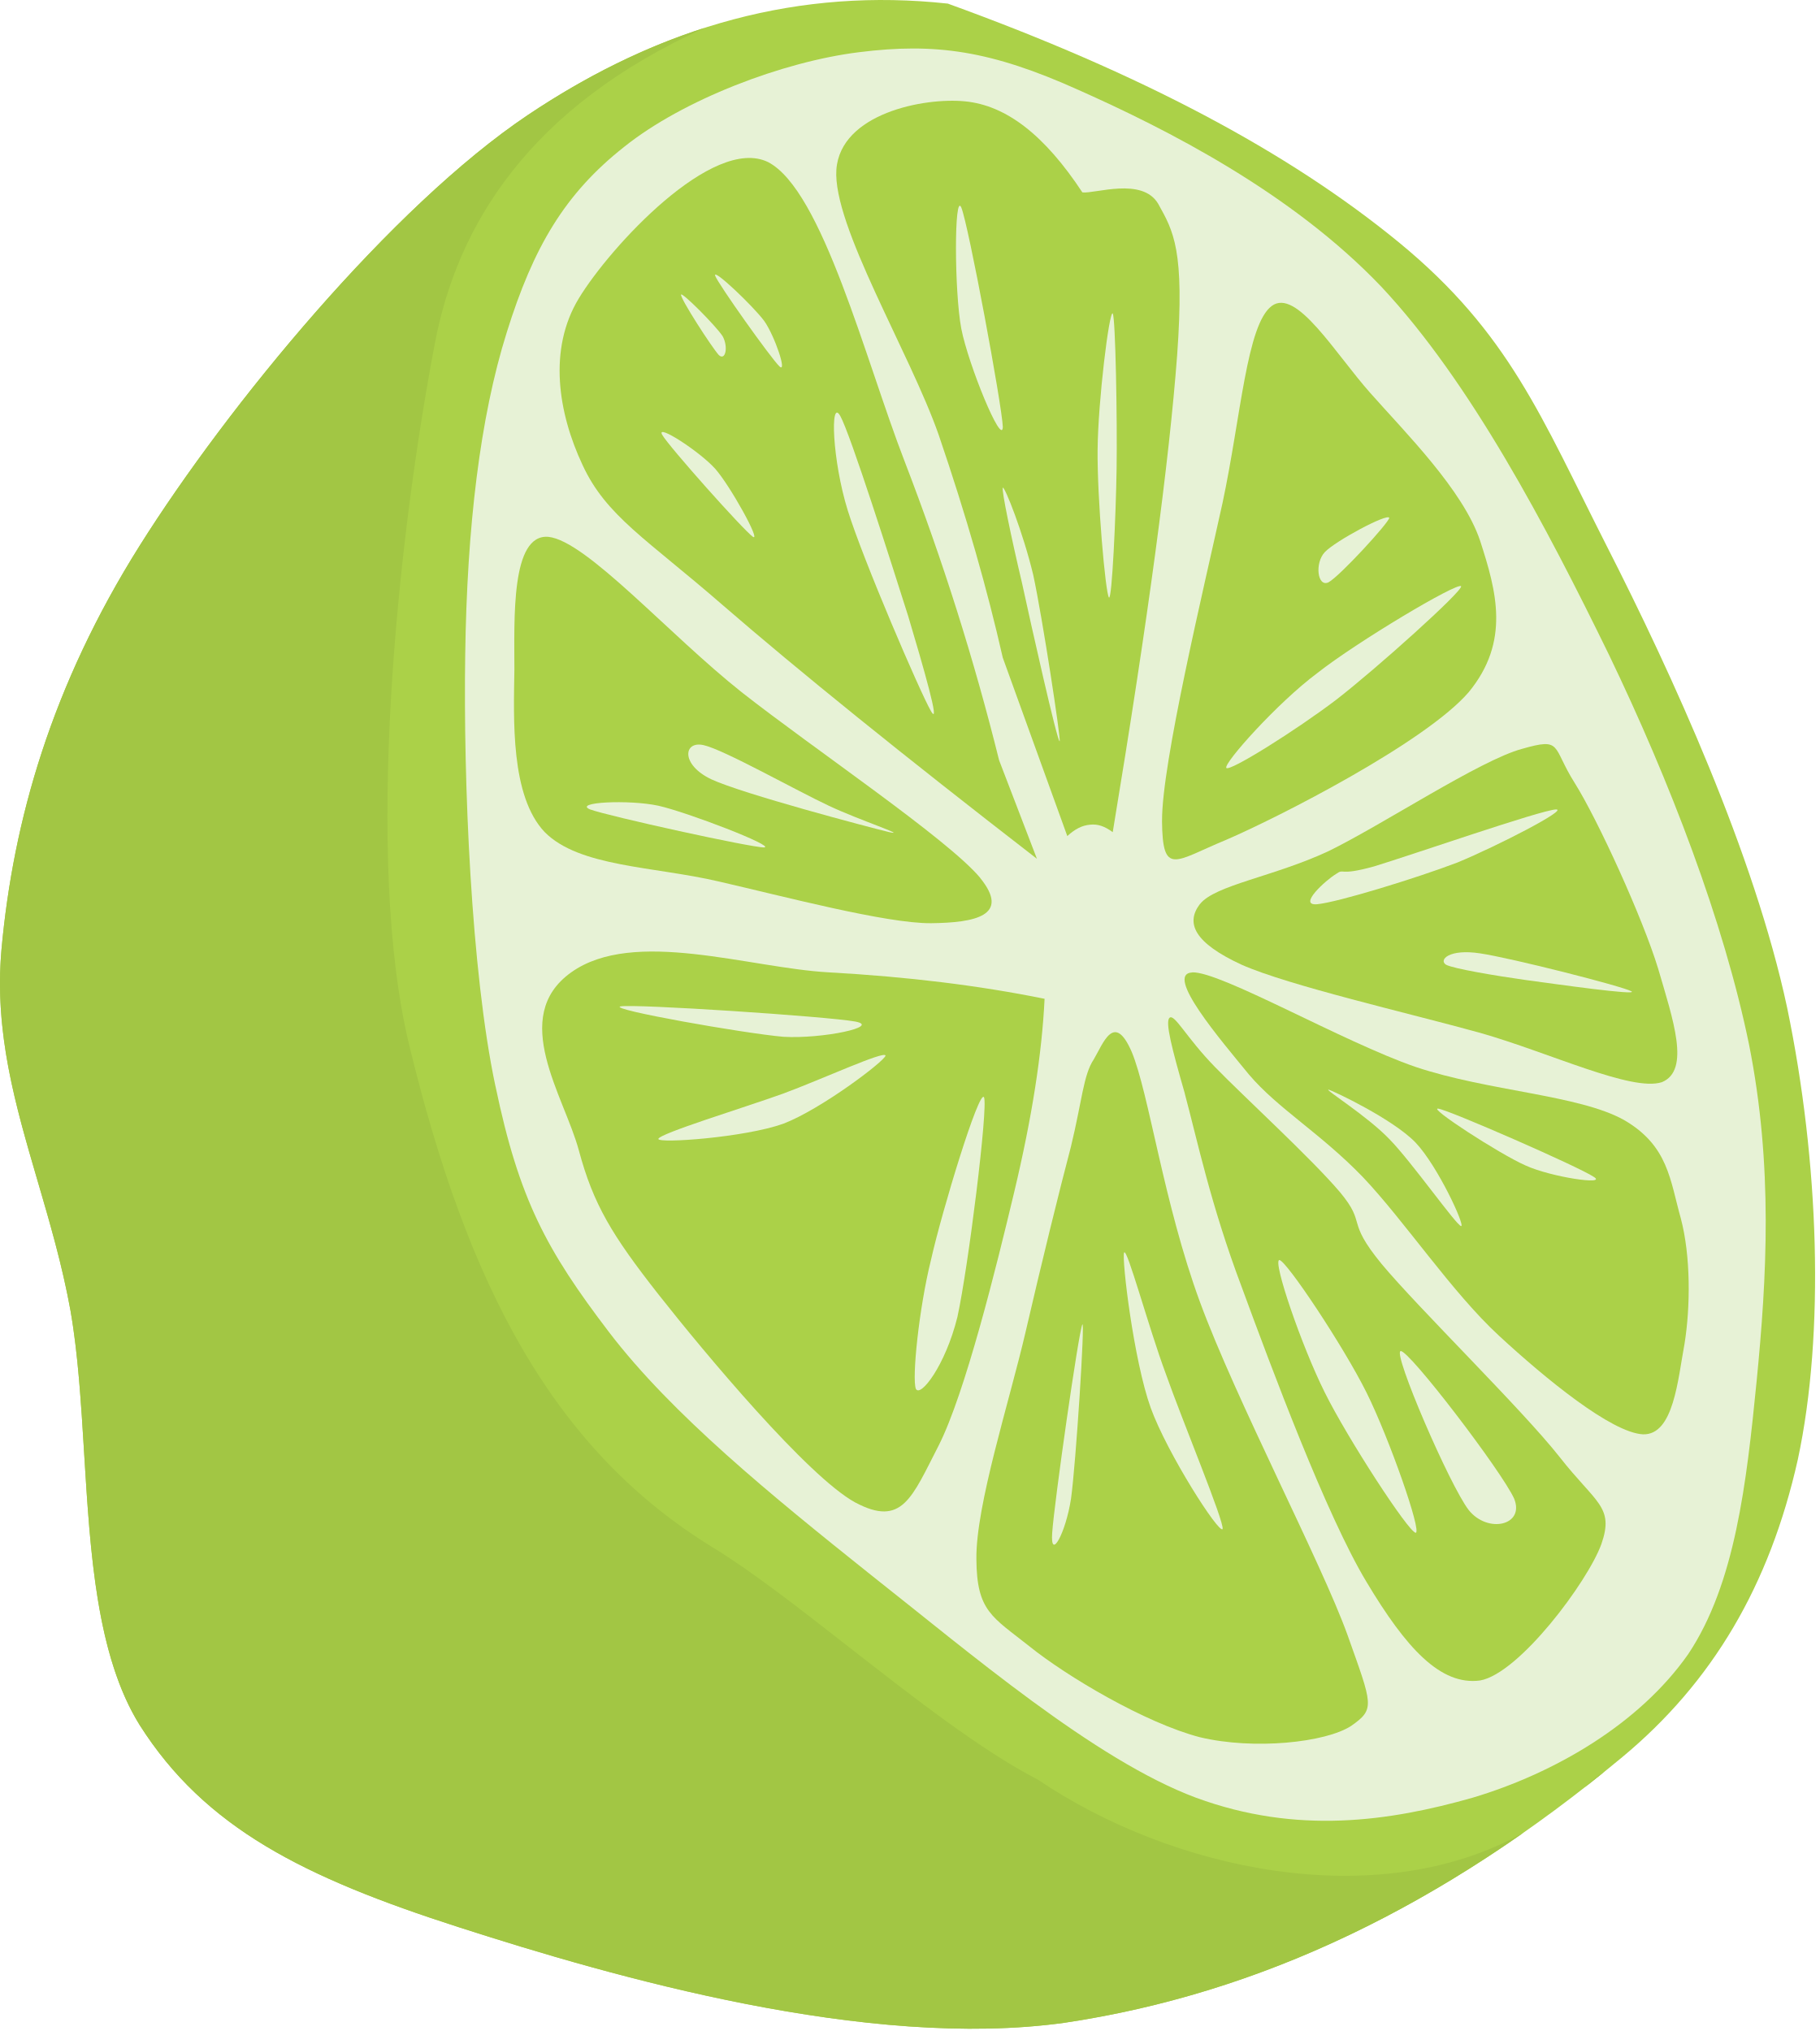
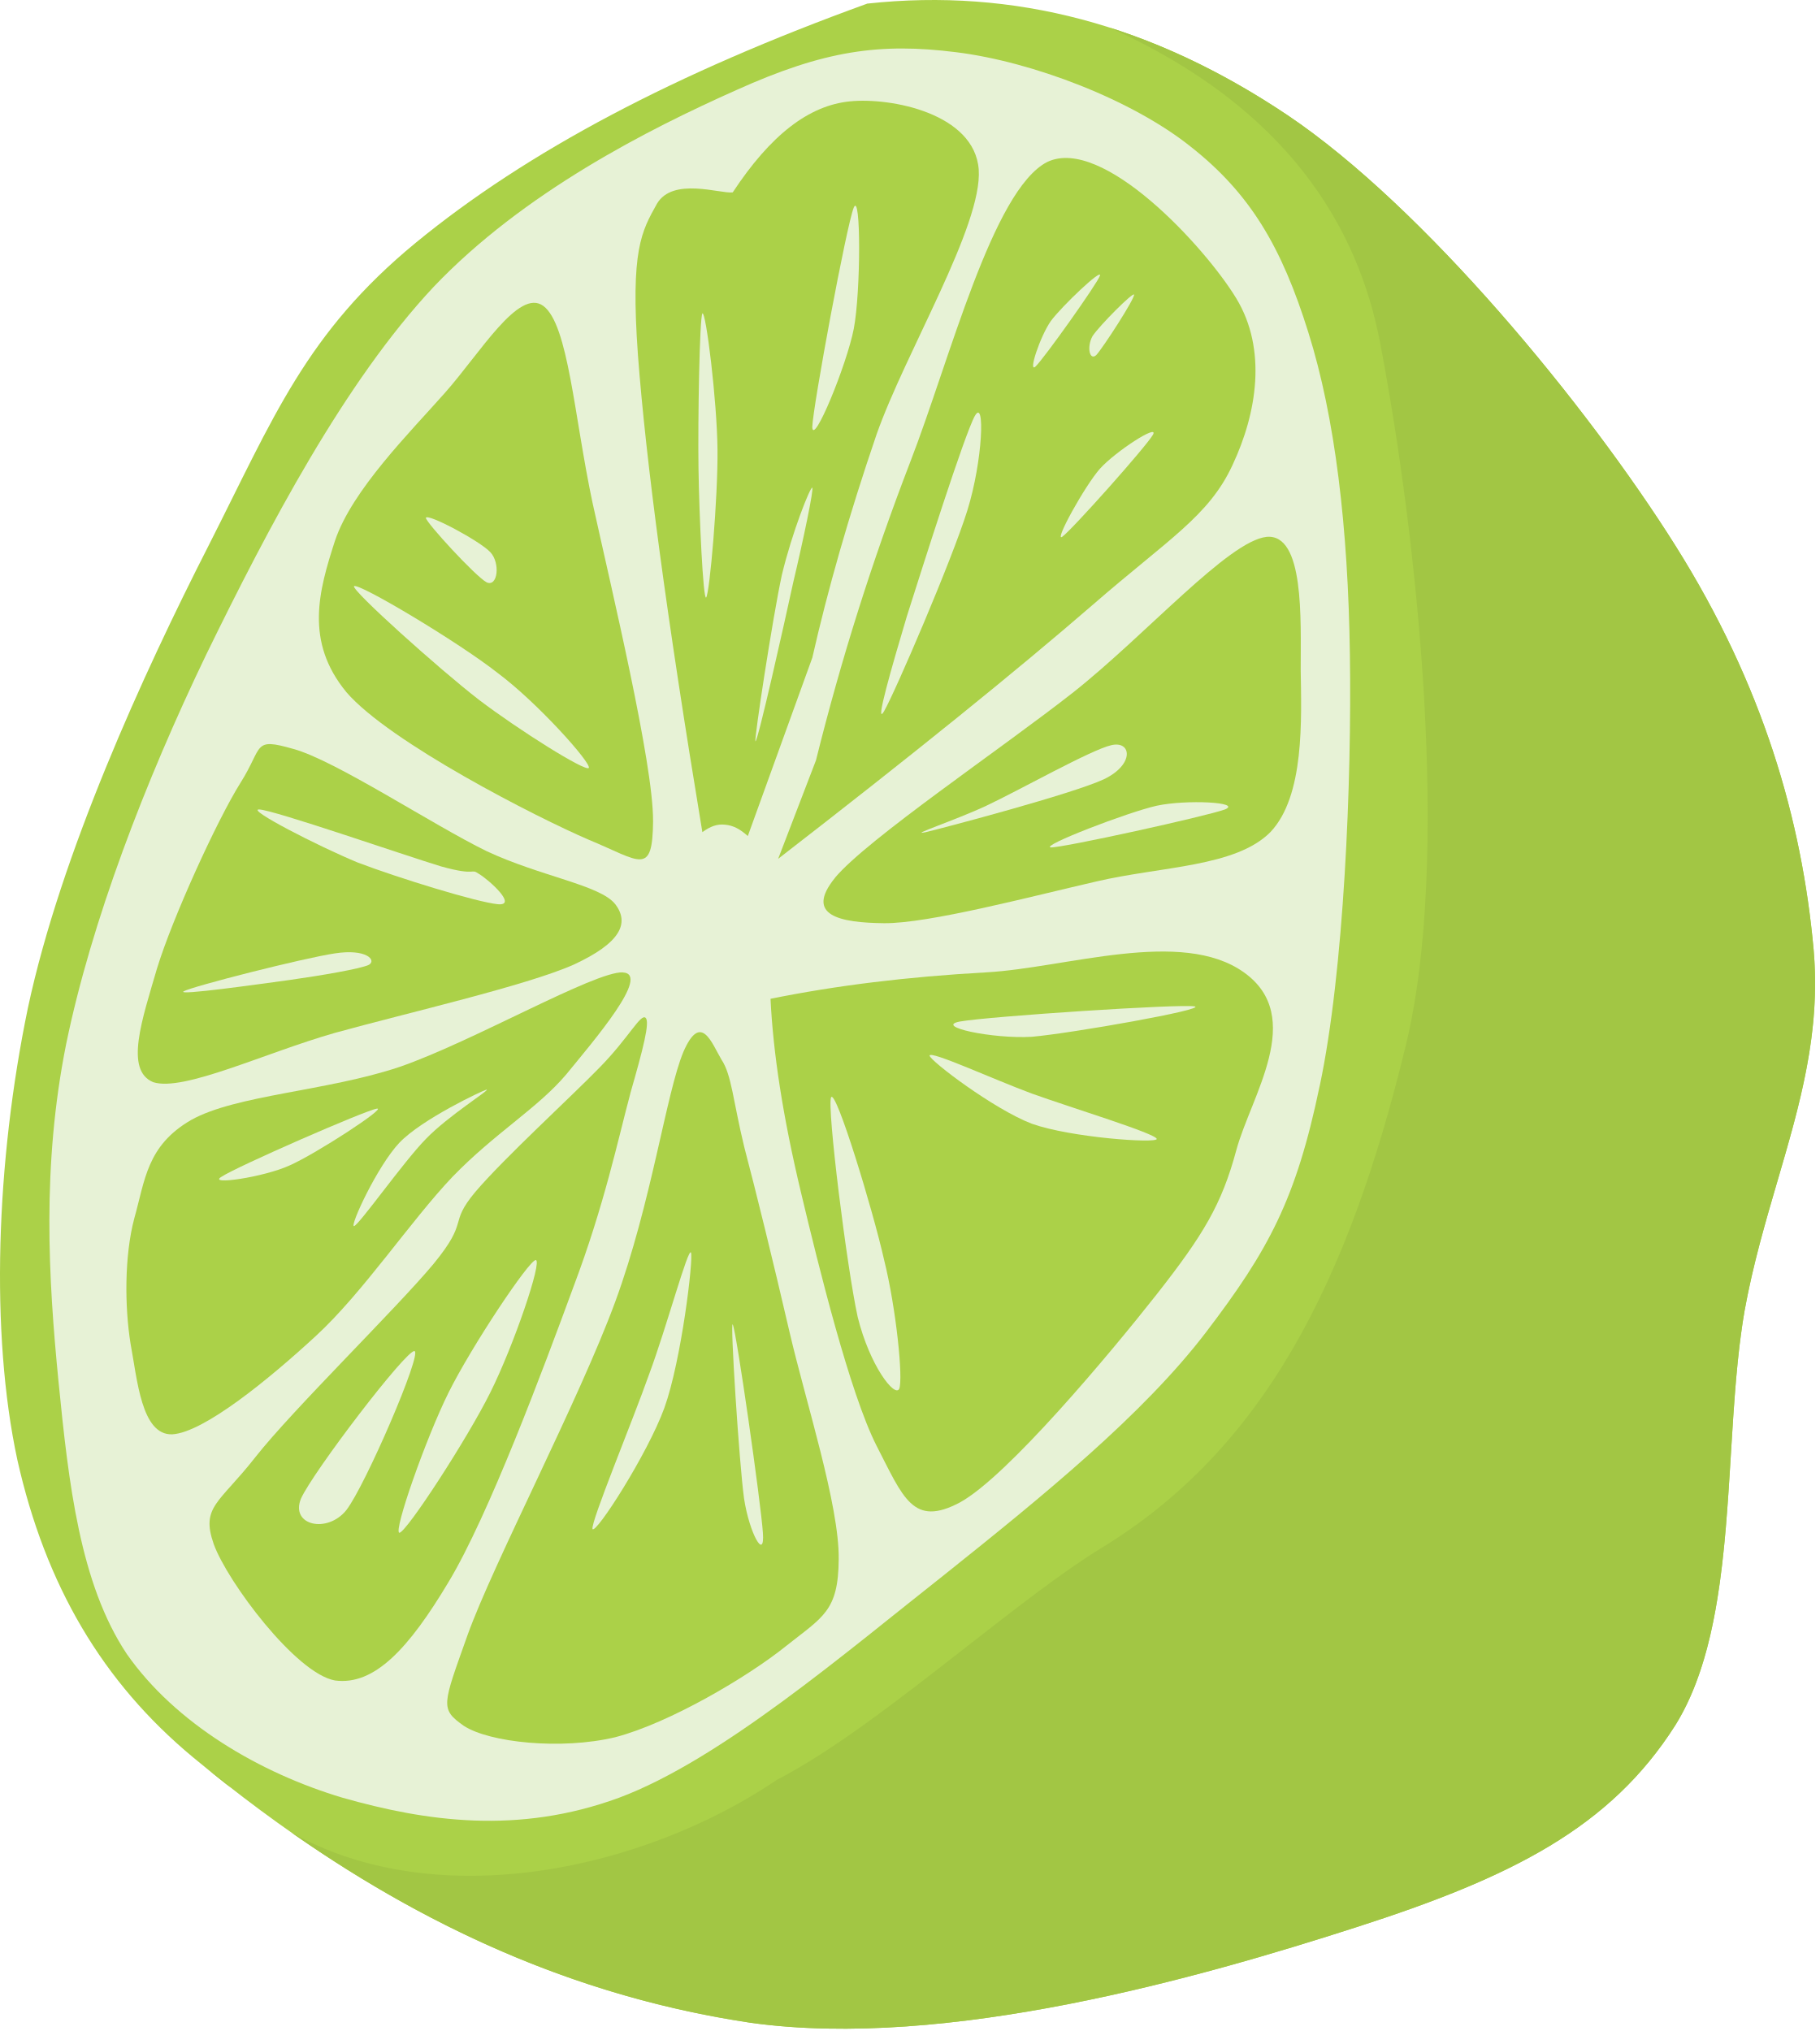
<svg xmlns="http://www.w3.org/2000/svg" width="369" height="412" viewBox="0 0 369 412" fill="none">
-   <path fill-rule="evenodd" clip-rule="evenodd" d="M192.18 0.724C162.481 -2.48 134.509 4.936 107.005 23.368C79.429 41.908 46.273 82.156 28.345 110.668C10.453 139.108 2.677 166.468 0.301 192.604C-2.003 218.596 9.517 239.512 14.305 265.9C18.913 292.396 15.169 328.793 28.345 349.961C41.557 370.768 61.537 380.813 93.001 390.928C124.609 401.116 176.089 415.877 215.901 410.332C255.61 404.393 292.546 386.752 329.051 356.439C347.338 341.248 358.93 321.628 364.655 296.068C370.163 270.363 368.975 235.66 362.495 204.448C355.835 173.272 339.132 136.732 325.847 110.668C312.636 84.64 306.12 67.576 283.8 49.216C261.23 30.699 231.25 14.859 192.19 0.711L192.18 0.724Z" fill="#ABD148" />
-   <path fill-rule="evenodd" clip-rule="evenodd" d="M325.482 359.361C324.097 360.236 322.765 361.278 321.5 362.5C321.458 362.541 321.416 362.581 321.373 362.622C322.744 361.553 324.113 360.466 325.482 359.361ZM308.995 371.783C279.177 388.452 237.463 379.265 210.499 361C199.125 355.15 185.296 344.35 172.147 334.082C162.156 326.28 152.559 318.785 144.728 314C112 294 94.743 260.5 83 212C73.855 174.23 80.544 109.757 88.235 69.5C92.724 46.003 107.062 21.802 143.128 5.579C130.931 9.461 118.924 15.38 107.005 23.368C79.429 41.908 46.273 82.156 28.345 110.668C10.453 139.108 2.677 166.468 0.301 192.604C-1.191 209.434 3.114 224.136 7.633 239.574C10.093 247.977 12.617 256.598 14.305 265.9C15.845 274.752 16.452 284.71 17.07 294.836C18.3 315.017 19.572 335.865 28.345 349.961C41.557 370.768 61.537 380.813 93.001 390.928C124.609 401.116 176.089 415.877 215.901 410.332C248.359 405.477 278.964 392.804 308.995 371.783Z" fill="#A2C644" />
-   <path fill-rule="evenodd" clip-rule="evenodd" d="M100.48 220.291C95.548 197.07 93.964 158.442 94.36 132.738C94.72 106.998 97.348 84.714 102.784 67.434C108.184 50.118 114.556 39.282 126.616 29.778C138.532 20.238 158.764 12.498 174.244 10.59C189.724 8.646 200.956 10.23 218.777 18.258C236.632 26.214 261.976 39.03 280.228 58.218C298.265 77.478 313.671 106.854 326.308 132.738C338.728 158.55 349.636 186.954 354.747 211.83C359.681 236.525 358.349 259.314 356.296 280.193C354.243 300.929 351.941 321.269 342.437 335.525C332.572 349.638 315.437 359.681 298.66 364.685C281.777 369.474 263.092 372.21 242.609 364.685C222.017 357.017 196.564 335.165 176.548 319.398C156.532 303.414 136.264 286.925 123.52 270.222C110.83 253.562 105.28 243.302 100.49 220.302L100.48 220.291Z" fill="#E7F2D6" />
-   <path fill-rule="evenodd" clip-rule="evenodd" d="M210.32 174.211C182.96 153.043 162.08 136.159 146.564 122.731C131.12 109.303 122.948 104.695 118.16 94.327C113.192 83.743 111.14 70.855 117.404 60.523C123.74 50.083 144.584 27.439 155.78 32.875C166.832 38.599 175.508 72.979 183.464 93.535C191.312 113.911 197.575 133.819 202.652 154.231C205.212 160.891 207.762 167.551 210.322 174.211H210.32Z" fill="#ABD148" />
-   <path fill-rule="evenodd" clip-rule="evenodd" d="M203.41 133.491C200.279 119.667 196.066 104.835 190.379 88.167C184.511 71.463 168.851 45.759 169.643 34.383C170.507 23.043 187.356 19.731 195.743 20.559C204.132 21.387 211.872 27.399 219.54 39.027C216.983 38.631 216.983 38.631 219.54 39.027C222.06 39.351 231.671 35.859 234.911 41.331C238.007 46.911 240.311 50.619 238.763 72.039C237.144 93.567 232.931 125.175 225.697 168.807C224.076 167.619 222.672 167.115 221.088 167.295C219.469 167.439 218.065 168.159 216.481 169.599C212.131 157.579 207.771 145.549 203.421 133.489L203.41 133.491Z" fill="#ABD148" />
-   <path fill-rule="evenodd" clip-rule="evenodd" d="M235.7 166.501C235.628 154.909 244.124 119.521 247.975 101.989C251.719 84.385 252.871 65.845 257.948 62.065C262.952 58.357 270.764 71.641 277.927 79.705C285.021 87.733 296.755 99.397 300.212 109.693C303.525 119.917 306.368 130.105 297.907 140.401C289.159 150.589 259.208 165.853 248.731 170.353C238.251 174.683 235.801 177.883 235.691 166.503L235.7 166.501Z" fill="#ABD148" />
-   <path fill-rule="evenodd" clip-rule="evenodd" d="M243.37 183.421C246.393 179.533 258.382 177.841 269.47 172.657C280.45 167.293 300.177 154.225 308.673 151.921C316.989 149.545 314.687 151.381 319.402 158.833C324.119 166.357 333.191 186.229 336.322 196.489C339.31 206.749 342.947 217.118 337.078 219.528C330.922 221.508 314.471 213.589 300.215 209.52C285.779 205.525 261.406 199.945 251.83 195.697C242.24 191.267 240.44 187.277 243.36 183.417L243.37 183.421Z" fill="#ABD148" />
-   <path fill-rule="evenodd" clip-rule="evenodd" d="M241.82 197.251C247.508 196.999 272.384 211.362 287.144 216.439C301.869 221.371 320.265 222.091 329.408 227.203C338.408 232.424 338.732 239.408 340.928 247.183C342.946 254.816 342.873 265.076 341.686 272.527C340.317 279.8 339.489 291.175 333.225 290.961C326.817 290.6 313.534 279.729 304.065 270.981C294.489 262.161 284.84 247.616 276.381 238.725C267.777 229.832 259.172 224.864 253.34 217.989C247.58 210.949 236.1 197.559 241.82 197.269V197.251Z" fill="#ABD148" />
-   <path fill-rule="evenodd" clip-rule="evenodd" d="M198.8 178.061C192.212 170.177 165.068 151.925 150.416 140.405C135.656 128.705 118.988 109.733 111.248 108.905C103.58 108.221 104.336 125.609 104.336 135.797C104.192 145.877 103.508 161.465 110.492 168.809C117.548 175.901 132.56 175.721 145.808 178.817C158.984 181.841 179.756 187.349 188.828 187.277C197.748 187.177 205.048 185.767 198.788 178.067L198.8 178.061Z" fill="#ABD148" />
-   <path fill-rule="evenodd" clip-rule="evenodd" d="M211.87 202.611C198.55 199.911 184.222 198.147 168.094 197.247C151.93 196.347 128.53 188.211 115.858 197.247C103.186 206.283 114.454 222.376 117.406 233.354C120.358 244.334 124.102 250.526 133.534 262.551C143.002 274.574 163.846 299.522 173.458 304.778C182.998 309.854 184.942 303.807 190.378 293.258C195.778 282.602 202.077 257.078 205.714 241.815C209.351 226.552 211.334 213.725 211.874 202.595L211.87 202.611Z" fill="#ABD148" />
-   <path fill-rule="evenodd" clip-rule="evenodd" d="M217.23 232.561C214.783 241.848 211.291 256.069 208.015 270.217C204.738 284.328 197.898 305.389 198.042 316.297C198.114 326.881 201.245 327.961 208.806 333.973C216.402 340.092 232.314 349.524 243.367 352.405C254.347 355.032 268.89 353.485 274.074 350.1C278.97 346.645 278.394 345.961 273.318 331.668C268.062 317.053 250.673 283.969 243.367 264.061C236.023 244.081 233.035 221.725 229.543 213.373C225.979 205.164 223.783 211.644 221.838 214.92C219.748 218.02 219.458 223.38 217.228 232.56L217.23 232.561Z" fill="#ABD148" />
-   <path fill-rule="evenodd" clip-rule="evenodd" d="M240.31 221.841C242.794 231.058 245.531 244.306 251.83 261.009C257.951 277.677 269.039 307.413 277.174 320.913C285.203 334.341 292.188 341.974 300.215 340.893C308.135 339.489 322.031 320.877 324.803 313.245C327.467 305.612 323.723 305.001 316.342 295.569C308.783 285.956 287.723 265.401 280.235 256.401C272.819 247.364 277.319 248.481 271.776 241.821C265.944 234.944 252.262 222.452 246.43 216.44C240.598 210.465 238.223 205.568 237.215 206.469C236.295 207.299 237.695 212.699 240.325 221.849L240.31 221.841Z" fill="#ABD148" />
-   <path fill-rule="evenodd" clip-rule="evenodd" d="M259.5 255.601C258.061 255.673 264 273.062 268.717 282.494C273.324 291.781 285.672 310.791 287.149 310.933C288.446 310.79 281.786 291.781 277.176 282.494C272.486 273.064 260.896 255.684 259.496 255.604L259.5 255.601Z" fill="#E7F2D6" />
-   <path fill-rule="evenodd" clip-rule="evenodd" d="M284.08 274.071C285.701 273.712 304.672 298.551 307.121 304.022C309.316 309.46 301.756 311.151 297.904 306.327C294.024 301.297 282.464 274.437 284.084 274.077L284.08 274.071Z" fill="#E7F2D6" />
-   <path fill-rule="evenodd" clip-rule="evenodd" d="M269.47 221.041C268.57 220.969 277.21 226.297 281.783 231.049C286.283 235.621 295.355 248.545 296.363 248.725C297.226 248.688 291.611 236.52 287.146 231.805C282.576 227.015 270.336 221.255 269.476 221.035L269.47 221.041Z" fill="#E7F2D6" />
-   <path fill-rule="evenodd" clip-rule="evenodd" d="M291.75 224.901C294.09 225.26 320.191 236.672 323.25 238.725C326.166 240.489 314.611 238.797 309.426 236.42C304.096 234.08 289.406 224.5 291.746 224.9L291.75 224.901Z" fill="#E7F2D6" />
-   <path fill-rule="evenodd" clip-rule="evenodd" d="M271.02 177.271C272.784 176.047 271.307 177.811 278.688 175.759C286.174 173.491 312.598 164.311 315.586 164.203C318.287 164.095 303.707 171.619 295.607 174.967C287.291 178.135 271.378 183.031 267.166 183.427C263.096 183.787 268.956 178.497 271.016 177.277L271.02 177.271Z" fill="#E7F2D6" />
-   <path fill-rule="evenodd" clip-rule="evenodd" d="M293.3 195.701C294.812 196.493 303.056 197.897 309.427 198.797C315.765 199.661 332.323 202.001 330.919 201.101C329.192 200.093 306.548 194.333 300.212 193.397C293.882 192.417 291.752 194.757 293.302 195.697L293.3 195.701Z" fill="#E7F2D6" />
-   <path fill-rule="evenodd" clip-rule="evenodd" d="M248.73 155.781C249.378 156.609 262.914 148.113 271.015 141.957C279.078 135.729 296.79 119.817 296.359 118.917C295.566 118.089 275.191 130.221 267.162 136.557C259.062 142.597 248.162 154.837 248.732 155.777L248.73 155.781Z" fill="#E7F2D6" />
-   <path fill-rule="evenodd" clip-rule="evenodd" d="M269.47 118.121C271.775 116.861 281.71 106.025 281.783 105.053C281.494 104.045 270.838 109.733 268.715 112.001C266.625 114.201 267.205 119.201 269.475 118.121H269.47Z" fill="#E7F2D6" />
-   <path fill-rule="evenodd" clip-rule="evenodd" d="M225.69 63.58C226.266 64.336 226.626 85.252 226.481 95.08C226.336 104.728 225.545 121.72 224.934 121.216C224.213 120.388 222.522 100.948 222.629 91.228C222.709 81.431 224.979 62.999 225.699 63.575L225.69 63.58Z" fill="#E7F2D6" />
-   <path fill-rule="evenodd" clip-rule="evenodd" d="M194.98 42.088C196.419 45.508 203.261 82.336 203.404 86.62C203.261 90.652 196.42 74.056 194.98 66.676C193.54 59.044 193.54 38.812 194.98 42.088V42.088Z" fill="#E7F2D6" />
-   <path fill-rule="evenodd" clip-rule="evenodd" d="M203.41 98.932C203.051 99.148 205.211 109.48 207.262 118.12C209.135 126.76 214.463 150.52 214.93 150.376C215.219 150.016 211.44 125.248 209.567 116.608C207.477 107.898 203.797 98.713 203.407 98.929L203.41 98.932Z" fill="#E7F2D6" />
-   <path fill-rule="evenodd" clip-rule="evenodd" d="M170.4 84.316C172.488 87.988 180.984 114.844 184.224 125.032C187.212 135.04 190.884 147.748 188.831 144.256C186.636 140.476 175.08 113.62 171.948 103.54C168.808 93.433 168.338 80.725 170.398 84.325L170.4 84.316Z" fill="#E7F2D6" />
-   <path fill-rule="evenodd" clip-rule="evenodd" d="M134.29 88.168C135.658 90.58 150.778 107.536 152.722 108.904C154.414 109.948 148.114 98.536 145.054 95.08C141.884 91.555 133.064 85.867 134.294 88.171L134.29 88.168Z" fill="#E7F2D6" />
-   <path fill-rule="evenodd" clip-rule="evenodd" d="M138.14 59.764C137.924 60.484 144.368 70.456 145.808 72.04C147.176 73.264 147.752 70.312 146.564 68.188C145.114 65.992 138.274 59.152 138.134 59.764H138.14Z" fill="#E7F2D6" />
-   <path fill-rule="evenodd" clip-rule="evenodd" d="M145.05 55.912C145.554 57.46 156.39 72.724 158.118 74.344C159.702 75.784 157.182 68.224 155.022 65.128C152.722 62.032 144.582 54.328 145.052 55.912H145.05Z" fill="#E7F2D6" />
-   <path fill-rule="evenodd" clip-rule="evenodd" d="M168.09 163.441C161.61 160.417 146.814 152.065 142.746 151.165C138.642 150.193 137.994 155.089 144.258 158.077C150.594 161.029 176.19 167.797 180.366 168.805C184.286 169.645 174.316 166.365 168.086 163.445L168.09 163.441Z" fill="#E7F2D6" />
-   <path fill-rule="evenodd" clip-rule="evenodd" d="M119.71 164.201C123.418 165.569 152.506 171.977 155.026 171.905C157.186 171.617 139.474 164.777 133.534 163.445C127.554 162.155 116.134 162.725 119.704 164.205L119.71 164.201Z" fill="#E7F2D6" />
-   <path fill-rule="evenodd" clip-rule="evenodd" d="M125.83 204.161C128.458 203.585 167.662 206.177 173.458 207.222C178.822 208.23 166.834 210.785 158.878 210.318C150.698 209.598 123.488 204.768 125.828 204.158L125.83 204.161Z" fill="#E7F2D6" />
-   <path fill-rule="evenodd" clip-rule="evenodd" d="M179.61 214.131C179.466 213.051 166.578 218.99 158.874 221.834C150.99 224.678 133.602 229.971 133.53 231.051C133.602 231.987 150.99 230.762 158.874 227.955C166.584 225.005 179.474 215.215 179.614 214.135L179.61 214.131Z" fill="#E7F2D6" />
-   <path fill-rule="evenodd" clip-rule="evenodd" d="M199.59 222.591C200.455 224.571 196.387 257.152 194.192 267.159C191.743 277.059 186.667 283.54 185.768 281.739C184.94 279.686 186.38 265.468 188.827 255.602C191.097 245.492 198.617 220.832 199.587 222.592L199.59 222.591Z" fill="#E7F2D6" />
-   <path fill-rule="evenodd" clip-rule="evenodd" d="M219.54 268.671C218.819 269.823 213.815 304.923 213.419 310.935C212.987 316.767 216.155 311.044 217.235 304.023C218.235 296.823 220.105 267.593 219.535 268.673L219.54 268.671Z" fill="#E7F2D6" />
-   <path fill-rule="evenodd" clip-rule="evenodd" d="M228 254.091C227.496 255.388 229.945 275.98 233.4 285.591C236.785 294.915 247.296 311.259 247.98 310.179C248.376 308.775 239.808 288.183 236.46 278.679C232.96 269.279 228.57 252.939 228 254.089V254.091Z" fill="#E7F2D6" />
+   <path fill-rule="evenodd" clip-rule="evenodd" d="M175.978 0.724C205.677 -2.48 233.649 4.936 261.153 23.368C288.729 41.908 321.885 82.156 339.813 110.668C357.705 139.108 365.481 166.468 367.857 192.604C370.161 218.596 358.641 239.512 353.853 265.9C349.245 292.396 352.989 328.793 339.813 349.961C326.601 370.768 306.621 380.813 275.157 390.928C243.549 401.116 192.069 415.877 152.257 410.332C112.548 404.393 75.612 386.752 39.107 356.439C20.82 341.248 9.228 321.628 3.503 296.068C-2.005 270.363 -0.817 235.66 5.663 204.448C12.323 173.272 29.026 136.732 42.311 110.668C55.522 84.64 62.038 67.576 84.358 49.216C106.928 30.699 136.908 14.859 175.968 0.711L175.978 0.724Z" fill="#ABD148" />
+   <path fill-rule="evenodd" clip-rule="evenodd" d="M42.676 359.361C44.061 360.236 45.392 361.278 46.658 362.5C46.7 362.541 46.742 362.581 46.784 362.622C45.414 361.553 44.045 360.466 42.676 359.361ZM59.163 371.783C88.981 388.452 130.695 379.265 157.659 361C169.033 355.15 182.862 344.35 196.011 334.082C206.002 326.28 215.599 318.785 223.43 314C256.158 294 273.415 260.5 285.158 212C294.303 174.23 287.613 109.757 279.923 69.5C275.434 46.003 261.096 21.802 225.029 5.579C237.227 9.461 249.234 15.38 261.153 23.368C288.729 41.908 321.885 82.156 339.813 110.668C357.705 139.108 365.481 166.468 367.857 192.604C369.349 209.434 365.044 224.136 360.525 239.574C358.064 247.977 355.54 256.598 353.853 265.9C352.313 274.752 351.706 284.71 351.088 294.836C349.858 315.017 348.586 335.865 339.813 349.961C326.601 370.768 306.621 380.813 275.157 390.928C243.549 401.116 192.069 415.877 152.257 410.332C119.799 405.477 89.194 392.804 59.163 371.783Z" fill="#A2C644" />
+   <path fill-rule="evenodd" clip-rule="evenodd" d="M267.678 220.291C272.61 197.07 274.194 158.442 273.798 132.738C273.438 106.998 270.81 84.714 265.374 67.434C259.974 50.118 253.602 39.282 241.542 29.778C229.626 20.238 209.394 12.498 193.914 10.59C178.434 8.646 167.202 10.23 149.381 18.258C131.526 26.214 106.182 39.03 87.93 58.218C69.893 77.478 54.487 106.854 41.85 132.738C29.43 158.55 18.522 186.954 13.411 211.83C8.477 236.525 9.809 259.314 11.862 280.193C13.915 300.929 16.217 321.269 25.721 335.525C35.586 349.638 52.721 359.681 69.498 364.685C86.381 369.474 105.066 372.21 125.549 364.685C146.141 357.017 171.594 335.165 191.61 319.398C211.626 303.414 231.894 286.925 244.638 270.222C257.328 253.562 262.878 243.302 267.668 220.302L267.678 220.291Z" fill="#E7F2D6" />
+   <path fill-rule="evenodd" clip-rule="evenodd" d="M157.838 174.211C185.198 153.043 206.078 136.159 221.594 122.731C237.038 109.303 245.21 104.695 249.998 94.327C254.966 83.743 257.018 70.855 250.754 60.523C244.418 50.083 223.574 27.439 212.378 32.875C201.326 38.599 192.65 72.979 184.694 93.535C176.846 113.911 170.583 133.819 165.506 154.231C162.946 160.891 160.396 167.551 157.836 174.211H157.838Z" fill="#ABD148" />
+   <path fill-rule="evenodd" clip-rule="evenodd" d="M164.748 133.491C167.879 119.667 172.092 104.835 177.779 88.167C183.647 71.463 199.307 45.759 198.515 34.383C197.651 23.043 180.802 19.731 172.415 20.559C164.026 21.387 156.286 27.399 148.618 39.027C151.175 38.631 151.175 38.631 148.618 39.027C146.098 39.351 136.487 35.859 133.247 41.331C130.151 46.911 127.847 50.619 129.395 72.039C131.014 93.567 135.227 125.175 142.461 168.807C144.082 167.619 145.486 167.115 147.07 167.295C148.689 167.439 150.093 168.159 151.677 169.599C156.027 157.579 160.387 145.549 164.737 133.489L164.748 133.491Z" fill="#ABD148" />
+   <path fill-rule="evenodd" clip-rule="evenodd" d="M132.458 166.501C132.53 154.909 124.034 119.521 120.183 101.989C116.439 84.385 115.287 65.845 110.21 62.065C105.206 58.357 97.394 71.641 90.231 79.705C83.137 87.733 71.403 99.397 67.946 109.693C64.633 119.917 61.79 130.105 70.251 140.401C78.999 150.589 108.95 165.853 119.427 170.353C129.907 174.683 132.357 177.883 132.467 166.503L132.458 166.501Z" fill="#ABD148" />
+   <path fill-rule="evenodd" clip-rule="evenodd" d="M124.788 183.421C121.765 179.533 109.776 177.841 98.688 172.657C87.708 167.293 67.981 154.225 59.485 151.921C51.169 149.545 53.471 151.381 48.756 158.833C44.039 166.357 34.967 186.229 31.836 196.489C28.848 206.749 25.211 217.118 31.08 219.528C37.236 221.508 53.687 213.589 67.943 209.52C82.379 205.525 106.752 199.945 116.328 195.697C125.918 191.267 127.718 187.277 124.798 183.417L124.788 183.421Z" fill="#ABD148" />
+   <path fill-rule="evenodd" clip-rule="evenodd" d="M126.338 197.251C120.65 196.999 95.774 211.362 81.014 216.439C66.289 221.371 47.893 222.091 38.75 227.203C29.75 232.424 29.426 239.408 27.23 247.183C25.212 254.816 25.285 265.076 26.472 272.527C27.841 279.8 28.669 291.175 34.933 290.961C41.341 290.6 54.624 279.729 64.093 270.981C73.669 262.161 83.318 247.616 91.777 238.725C100.381 229.832 108.986 224.864 114.818 217.989C120.578 210.949 132.058 197.559 126.338 197.269V197.251Z" fill="#ABD148" />
+   <path fill-rule="evenodd" clip-rule="evenodd" d="M169.358 178.061C175.946 170.177 203.09 151.925 217.742 140.405C232.502 128.705 249.17 109.733 256.91 108.905C264.578 108.221 263.822 125.609 263.822 135.797C263.966 145.877 264.65 161.465 257.666 168.809C250.61 175.901 235.598 175.721 222.35 178.817C209.174 181.841 188.402 187.349 179.33 187.277C170.41 187.177 163.11 185.767 169.37 178.067L169.358 178.061Z" fill="#ABD148" />
+   <path fill-rule="evenodd" clip-rule="evenodd" d="M156.288 202.611C169.608 199.911 183.936 198.147 200.064 197.247C216.228 196.347 239.628 188.211 252.3 197.247C264.972 206.283 253.704 222.376 250.752 233.354C247.8 244.334 244.056 250.526 234.624 262.551C225.156 274.574 204.312 299.522 194.7 304.778C185.16 309.854 183.216 303.807 177.78 293.258C172.38 282.602 166.081 257.078 162.444 241.815C158.807 226.552 156.824 213.725 156.284 202.595L156.288 202.611Z" fill="#ABD148" />
+   <path fill-rule="evenodd" clip-rule="evenodd" d="M150.928 232.561C153.375 241.848 156.867 256.069 160.143 270.217C163.42 284.328 170.26 305.389 170.116 316.297C170.044 326.881 166.913 327.961 159.352 333.973C151.756 340.092 135.844 349.524 124.791 352.405C113.811 355.032 99.268 353.485 94.084 350.1C89.188 346.645 89.764 345.961 94.84 331.668C100.096 317.053 117.485 283.969 124.791 264.061C132.135 244.081 135.123 221.725 138.615 213.373C142.179 205.164 144.375 211.644 146.32 214.92C148.41 218.02 148.7 223.38 150.93 232.56L150.928 232.561Z" fill="#ABD148" />
+   <path fill-rule="evenodd" clip-rule="evenodd" d="M127.848 221.841C125.364 231.058 122.627 244.306 116.328 261.009C110.207 277.677 99.119 307.413 90.984 320.913C82.955 334.341 75.97 341.974 67.943 340.893C60.023 339.489 46.127 320.877 43.355 313.245C40.691 305.612 44.435 305.001 51.816 295.569C59.375 285.956 80.435 265.401 87.923 256.401C95.339 247.364 90.839 248.481 96.382 241.821C102.214 234.944 115.896 222.452 121.728 216.44C127.56 210.465 129.935 205.568 130.943 206.469C131.863 207.299 130.463 212.699 127.833 221.849L127.848 221.841Z" fill="#ABD148" />
+   <path fill-rule="evenodd" clip-rule="evenodd" d="M108.658 255.601C110.097 255.673 104.158 273.062 99.441 282.494C94.834 291.781 82.486 310.791 81.009 310.933C79.712 310.79 86.372 291.781 90.982 282.494C95.672 273.064 107.262 255.684 108.662 255.604L108.658 255.601Z" fill="#E7F2D6" />
+   <path fill-rule="evenodd" clip-rule="evenodd" d="M84.078 274.071C82.457 273.712 63.486 298.551 61.037 304.022C58.842 309.46 66.402 311.151 70.254 306.327C74.134 301.297 85.694 274.437 84.074 274.077L84.078 274.071Z" fill="#E7F2D6" />
+   <path fill-rule="evenodd" clip-rule="evenodd" d="M98.688 221.041C99.588 220.969 90.948 226.297 86.375 231.049C81.875 235.621 72.803 248.545 71.795 248.725C70.932 248.688 76.547 236.52 81.012 231.805C85.582 227.015 97.822 221.255 98.682 221.035L98.688 221.041Z" fill="#E7F2D6" />
+   <path fill-rule="evenodd" clip-rule="evenodd" d="M76.408 224.901C74.068 225.26 47.967 236.672 44.908 238.725C41.992 240.489 53.547 238.797 58.732 236.42C64.062 234.08 78.752 224.5 76.412 224.9L76.408 224.901Z" fill="#E7F2D6" />
+   <path fill-rule="evenodd" clip-rule="evenodd" d="M97.138 177.271C95.374 176.047 96.851 177.811 89.47 175.759C81.984 173.491 55.56 164.311 52.572 164.203C49.871 164.095 64.451 171.619 72.551 174.967C80.867 178.135 96.78 183.031 100.992 183.427C105.062 183.787 99.202 178.497 97.142 177.277L97.138 177.271Z" fill="#E7F2D6" />
+   <path fill-rule="evenodd" clip-rule="evenodd" d="M74.858 195.701C73.346 196.493 65.102 197.897 58.731 198.797C52.393 199.661 35.835 202.001 37.239 201.101C38.966 200.093 61.61 194.333 67.946 193.397C74.276 192.417 76.406 194.757 74.856 195.697L74.858 195.701Z" fill="#E7F2D6" />
+   <path fill-rule="evenodd" clip-rule="evenodd" d="M119.428 155.781C118.78 156.609 105.244 148.113 97.143 141.957C89.08 135.729 71.368 119.817 71.799 118.917C72.592 118.089 92.967 130.221 100.996 136.557C109.096 142.597 119.996 154.837 119.426 155.777L119.428 155.781Z" fill="#E7F2D6" />
+   <path fill-rule="evenodd" clip-rule="evenodd" d="M98.688 118.121C96.383 116.861 86.448 106.025 86.375 105.053C86.664 104.045 97.32 109.733 99.443 112.001C101.533 114.201 100.953 119.201 98.683 118.121H98.688Z" fill="#E7F2D6" />
+   <path fill-rule="evenodd" clip-rule="evenodd" d="M142.468 63.58C141.892 64.336 141.532 85.252 141.677 95.08C141.822 104.728 142.613 121.72 143.224 121.216C143.945 120.388 145.636 100.948 145.529 91.228C145.449 81.431 143.179 62.999 142.459 63.575L142.468 63.58Z" fill="#E7F2D6" />
+   <path fill-rule="evenodd" clip-rule="evenodd" d="M173.178 42.088C171.739 45.508 164.897 82.336 164.754 86.62C164.897 90.652 171.738 74.056 173.178 66.676C174.618 59.044 174.618 38.812 173.178 42.088Z" fill="#E7F2D6" />
+   <path fill-rule="evenodd" clip-rule="evenodd" d="M164.748 98.932C165.107 99.148 162.947 109.48 160.896 118.12C159.023 126.76 153.695 150.52 153.228 150.376C152.939 150.016 156.718 125.248 158.591 116.608C160.681 107.898 164.361 98.713 164.751 98.929L164.748 98.932Z" fill="#E7F2D6" />
+   <path fill-rule="evenodd" clip-rule="evenodd" d="M197.758 84.316C195.67 87.988 187.174 114.844 183.934 125.032C180.946 135.04 177.274 147.748 179.327 144.256C181.522 140.476 193.078 113.62 196.21 103.54C199.35 93.433 199.82 80.725 197.76 84.325L197.758 84.316Z" fill="#E7F2D6" />
+   <path fill-rule="evenodd" clip-rule="evenodd" d="M233.868 88.168C232.5 90.58 217.38 107.536 215.436 108.904C213.744 109.948 220.044 98.536 223.104 95.08C226.274 91.555 235.094 85.867 233.864 88.171L233.868 88.168Z" fill="#E7F2D6" />
+   <path fill-rule="evenodd" clip-rule="evenodd" d="M230.018 59.764C230.234 60.484 223.79 70.456 222.35 72.04C220.982 73.264 220.406 70.312 221.594 68.188C223.044 65.992 229.884 59.152 230.024 59.764H230.018Z" fill="#E7F2D6" />
+   <path fill-rule="evenodd" clip-rule="evenodd" d="M223.108 55.912C222.604 57.46 211.768 72.724 210.04 74.344C208.456 75.784 210.976 68.224 213.136 65.128C215.436 62.032 223.576 54.328 223.106 55.912H223.108Z" fill="#E7F2D6" />
+   <path fill-rule="evenodd" clip-rule="evenodd" d="M200.068 163.441C206.548 160.417 221.344 152.065 225.412 151.165C229.516 150.193 230.164 155.089 223.9 158.077C217.564 161.029 191.968 167.797 187.792 168.805C183.872 169.645 193.842 166.365 200.072 163.445L200.068 163.441Z" fill="#E7F2D6" />
+   <path fill-rule="evenodd" clip-rule="evenodd" d="M248.448 164.201C244.74 165.569 215.652 171.977 213.132 171.905C210.972 171.617 228.684 164.777 234.624 163.445C240.604 162.155 252.024 162.725 248.454 164.205L248.448 164.201Z" fill="#E7F2D6" />
+   <path fill-rule="evenodd" clip-rule="evenodd" d="M242.328 204.161C239.7 203.585 200.496 206.177 194.7 207.222C189.336 208.23 201.324 210.785 209.28 210.318C217.46 209.598 244.67 204.768 242.33 204.158L242.328 204.161Z" fill="#E7F2D6" />
+   <path fill-rule="evenodd" clip-rule="evenodd" d="M188.548 214.131C188.692 213.051 201.58 218.99 209.284 221.834C217.168 224.678 234.556 229.971 234.628 231.051C234.556 231.987 217.168 230.762 209.284 227.955C201.574 225.005 188.684 215.215 188.544 214.135L188.548 214.131Z" fill="#E7F2D6" />
+   <path fill-rule="evenodd" clip-rule="evenodd" d="M168.568 222.591C167.703 224.571 171.771 257.152 173.966 267.159C176.415 277.059 181.491 283.54 182.39 281.739C183.218 279.686 181.778 265.468 179.331 255.602C177.061 245.492 169.541 220.832 168.571 222.592L168.568 222.591Z" fill="#E7F2D6" />
+   <path fill-rule="evenodd" clip-rule="evenodd" d="M148.618 268.671C149.339 269.823 154.343 304.923 154.739 310.935C155.171 316.767 152.003 311.044 150.923 304.023C149.923 296.823 148.053 267.593 148.623 268.673L148.618 268.671Z" fill="#E7F2D6" />
+   <path fill-rule="evenodd" clip-rule="evenodd" d="M140.158 254.091C140.662 255.388 138.213 275.98 134.758 285.591C131.373 294.915 120.862 311.259 120.178 310.179C119.782 308.775 128.35 288.183 131.698 278.679C135.198 269.279 139.588 252.939 140.158 254.089V254.091Z" fill="#E7F2D6" />
</svg>
